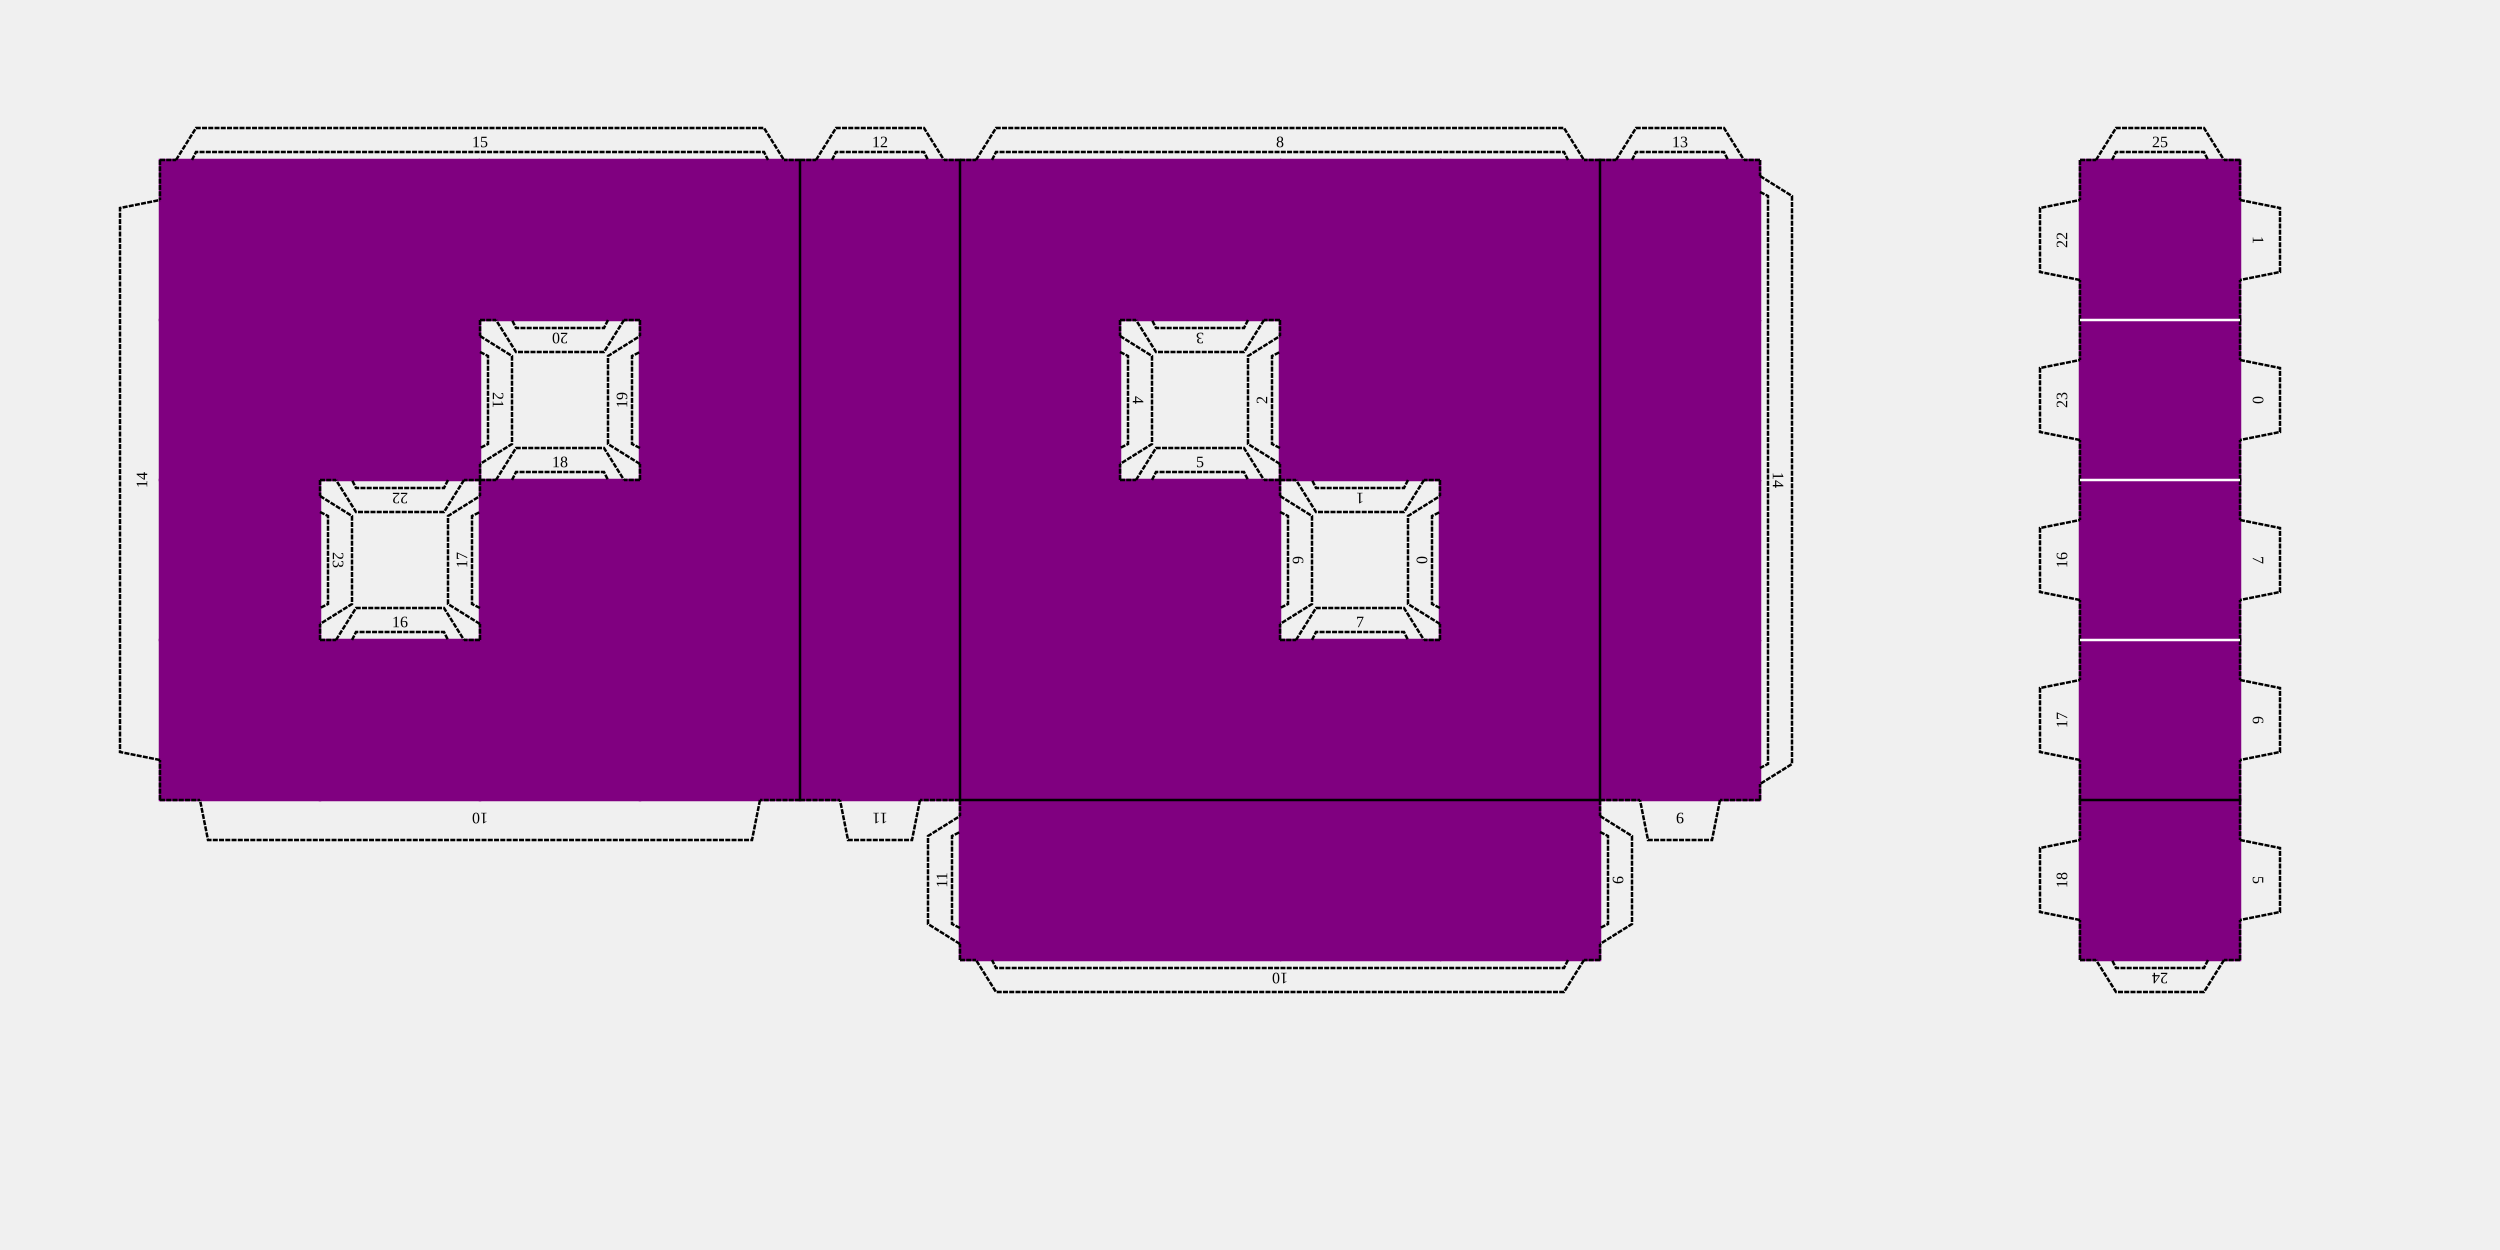
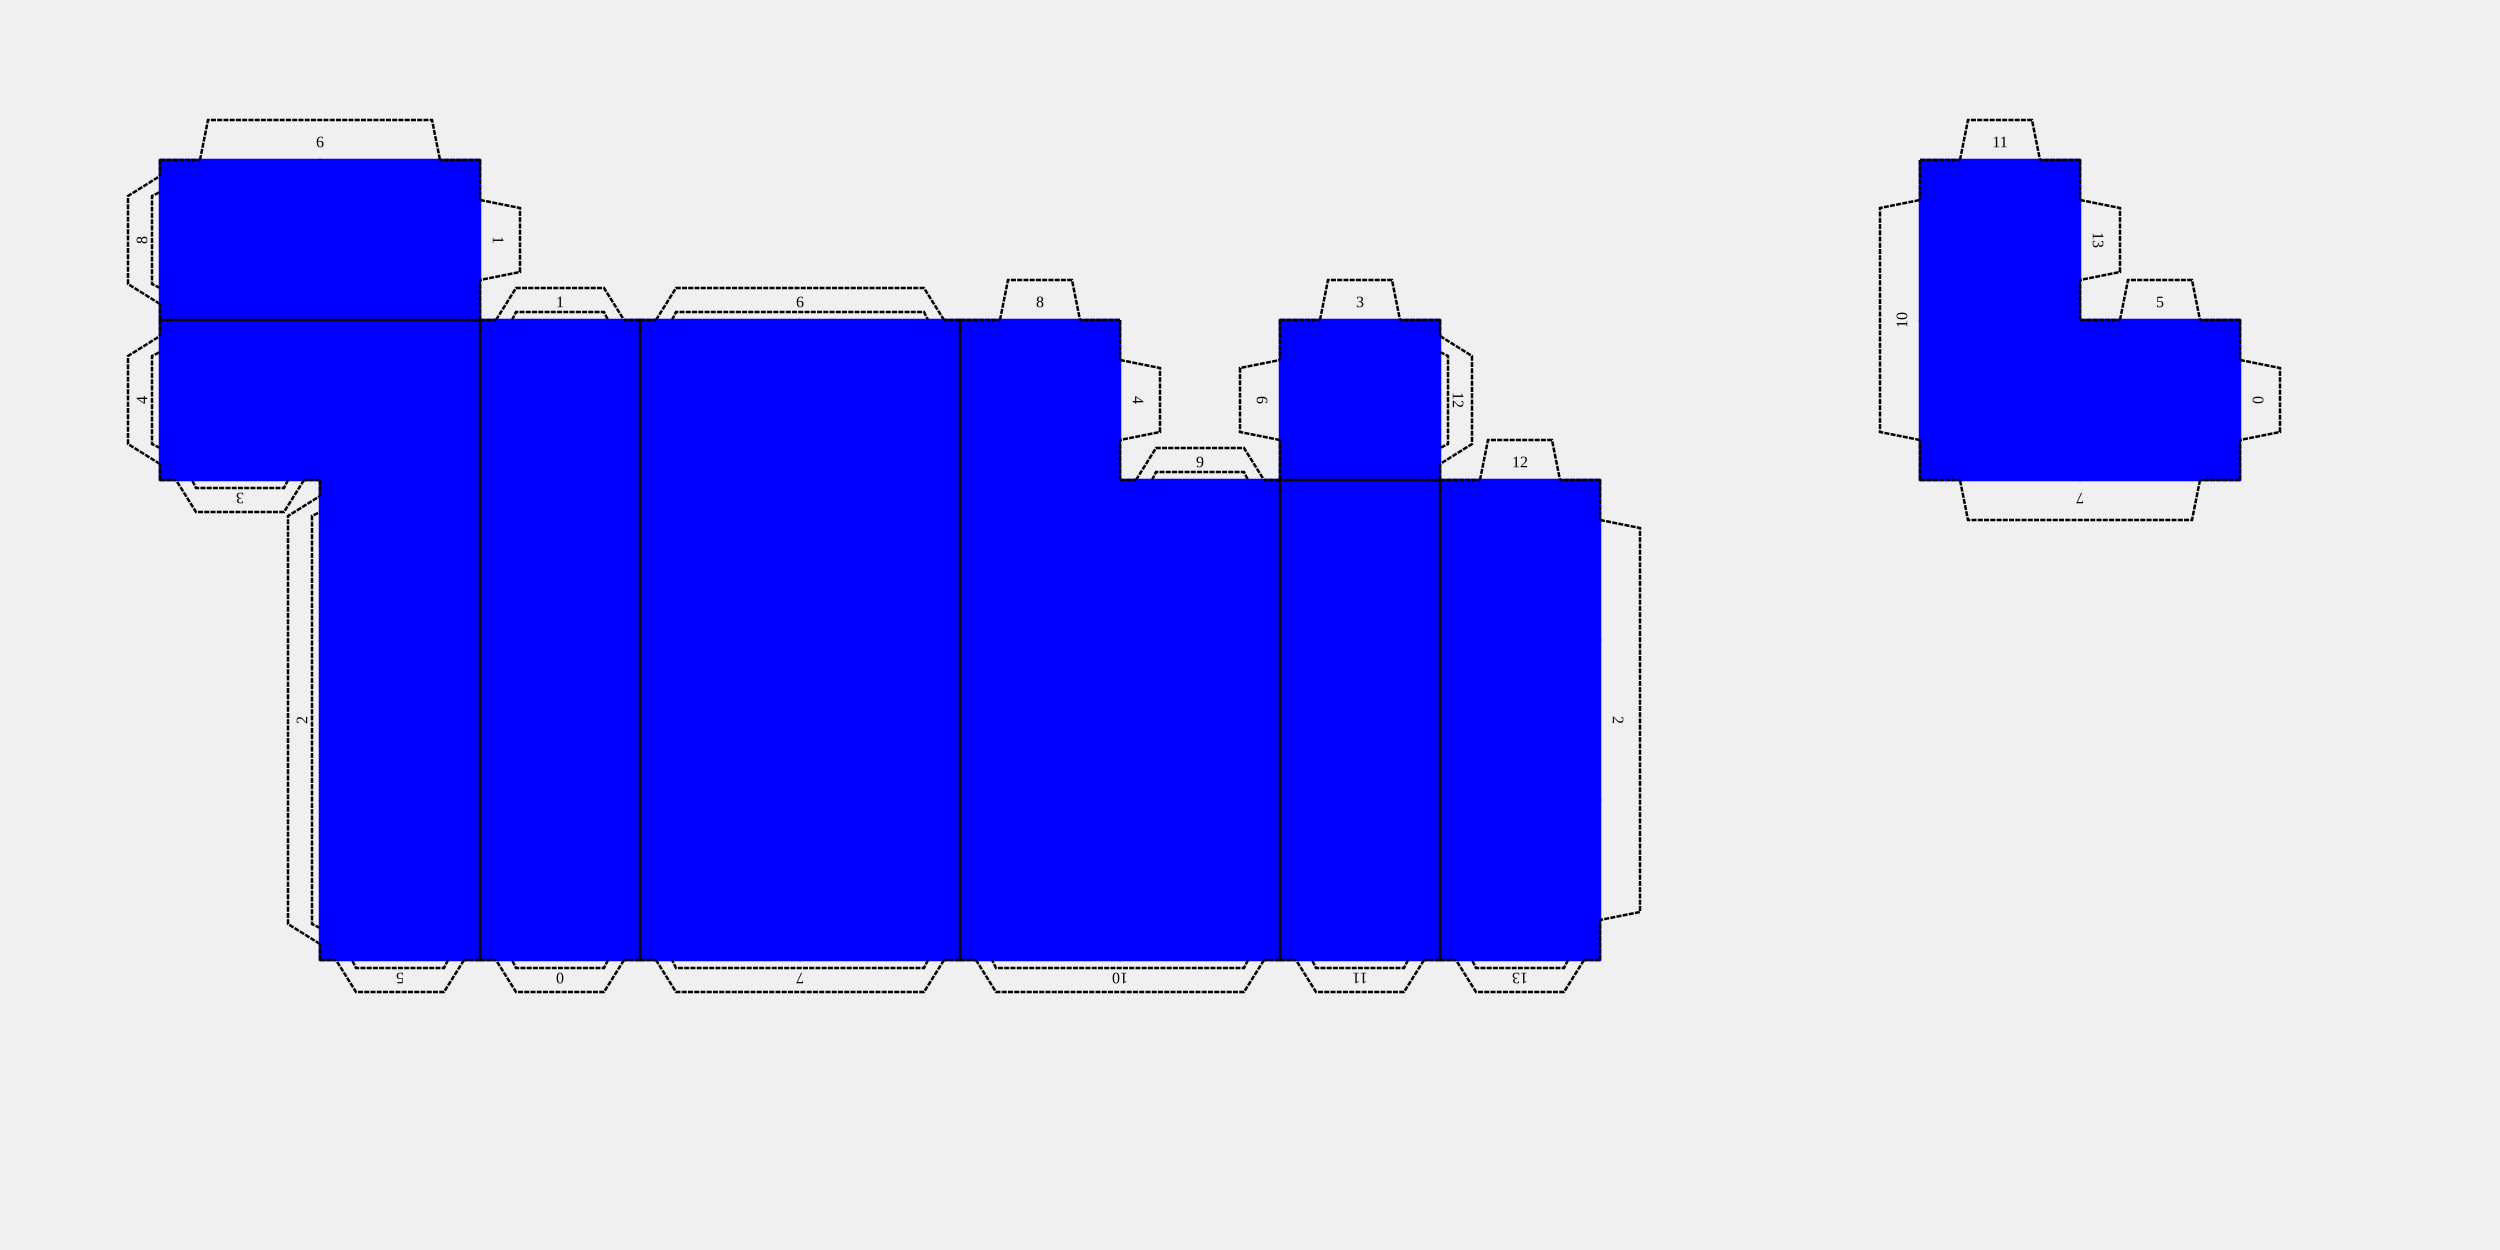
<svg xmlns="http://www.w3.org/2000/svg" width="1000" height="500">
-   <g transform="translate(704,384)">
-     <path stroke="purple" fill="purple" d="M-128 -128 L-128 -64 L-64 -64 L-64 -128 L-128 -128" />
-     <path stroke="purple" fill="purple" d="M-192 -128 L-192 -64 L-128 -64 L-128 -128 L-192 -128" />
-     <path stroke="purple" fill="purple" d="M-256 -128 L-256 -64 L-192 -64 L-192 -128 L-256 -128" />
-     <path stroke="purple" fill="purple" d="M-320 -128 L-320 -64 L-256 -64 L-256 -128 L-320 -128" />
-     <path stroke="purple" fill="purple" d="M-128 -192 L-128 -128 L-64 -128 L-64 -192 L-128 -192" />
-     <path stroke="purple" fill="purple" d="M-256 -192 L-256 -128 L-192 -128 L-192 -192 L-256 -192" />
-     <path stroke="purple" fill="purple" d="M-320 -192 L-320 -128 L-256 -128 L-256 -192 L-320 -192" />
-     <path stroke="purple" fill="purple" d="M-128 -256 L-128 -192 L-64 -192 L-64 -256 L-128 -256" />
-     <path stroke="purple" fill="purple" d="M-192 -256 L-192 -192 L-128 -192 L-128 -256 L-192 -256" />
-     <path stroke="purple" fill="purple" d="M-320 -256 L-320 -192 L-256 -192 L-256 -256 L-320 -256" />
-     <path stroke="purple" fill="purple" d="M-128 -320 L-128 -256 L-64 -256 L-64 -320 L-128 -320" />
-     <path stroke="purple" fill="purple" d="M-192 -320 L-192 -256 L-128 -256 L-128 -320 L-192 -320" />
-     <path stroke="purple" fill="purple" d="M-256 -320 L-256 -256 L-192 -256 L-192 -320 L-256 -320" />
-     <path stroke="purple" fill="purple" d="M-320 -320 L-320 -256 L-256 -256 L-256 -320 L-320 -320" />
-     <path stroke="purple" fill="purple" d="M-128 0 L-64 0 L-64 -64 L-128 -64 L-128 0" />
-     <path stroke="purple" fill="purple" d="M-192 0 L-128 0 L-128 -64 L-192 -64 L-192 0" />
-     <path stroke="purple" fill="purple" d="M-256 0 L-192 0 L-192 -64 L-256 -64 L-256 0" />
-     <path stroke="purple" fill="purple" d="M-320 0 L-256 0 L-256 -64 L-320 -64 L-320 0" />
-     <path stroke="purple" fill="purple" d="M-384 -128 L-320 -128 L-320 -64 L-384 -64 L-384 -128" />
-     <path stroke="purple" fill="purple" d="M-384 -192 L-320 -192 L-320 -128 L-384 -128 L-384 -192" />
-     <path stroke="purple" fill="purple" d="M-384 -256 L-320 -256 L-320 -192 L-384 -192 L-384 -256" />
-     <path stroke="purple" fill="purple" d="M-384 -320 L-320 -320 L-320 -256 L-384 -256 L-384 -320" />
-     <path stroke="purple" fill="purple" d="M0 -128 L-64 -128 L-64 -64 L0 -64 L0 -128" />
-     <path stroke="purple" fill="purple" d="M0 -192 L-64 -192 L-64 -128 L0 -128 L0 -192" />
-     <path stroke="purple" fill="purple" d="M0 -256 L-64 -256 L-64 -192 L0 -192 L0 -256" />
-     <path stroke="purple" fill="purple" d="M0 -320 L-64 -320 L-64 -256 L0 -256 L0 -320" />
-     <path stroke="purple" fill="purple" d="M-576 -128 L-576 -64 L-640 -64 L-640 -128 L-576 -128" />
-     <path stroke="purple" fill="purple" d="M-512 -128 L-512 -64 L-576 -64 L-576 -128 L-512 -128" />
-     <path stroke="purple" fill="purple" d="M-448 -128 L-448 -64 L-512 -64 L-512 -128 L-448 -128" />
-     <path stroke="purple" fill="purple" d="M-384 -128 L-384 -64 L-448 -64 L-448 -128 L-384 -128" />
-     <path stroke="purple" fill="purple" d="M-576 -192 L-576 -128 L-640 -128 L-640 -192 L-576 -192" />
-     <path stroke="purple" fill="purple" d="M-448 -192 L-448 -128 L-512 -128 L-512 -192 L-448 -192" />
-     <path stroke="purple" fill="purple" d="M-384 -192 L-384 -128 L-448 -128 L-448 -192 L-384 -192" />
-     <path stroke="purple" fill="purple" d="M-576 -256 L-576 -192 L-640 -192 L-640 -256 L-576 -256" />
-     <path stroke="purple" fill="purple" d="M-512 -256 L-512 -192 L-576 -192 L-576 -256 L-512 -256" />
-     <path stroke="purple" fill="purple" d="M-384 -256 L-384 -192 L-448 -192 L-448 -256 L-384 -256" />
-     <path stroke="purple" fill="purple" d="M-576 -320 L-576 -256 L-640 -256 L-640 -320 L-576 -320" />
-     <path stroke="purple" fill="purple" d="M-512 -320 L-512 -256 L-576 -256 L-576 -320 L-512 -320" />
-     <path stroke="purple" fill="purple" d="M-448 -320 L-448 -256 L-512 -256 L-512 -320 L-448 -320" />
-     <path stroke="purple" fill="purple" d="M-384 -320 L-384 -256 L-448 -256 L-448 -320 L-384 -320" />
-     <path stroke-width="1" stroke-dasharray="2,0.5" stroke="black" fill="none" d="M-128 -134.4 L-140.8 -142.4 L-140.8 -177.6 L-128 -185.6" />
-     <path stroke-width="1" stroke-dasharray="2,0.5" stroke="black" fill="none" d="M-128 -140.8 L-131.2 -142.4 L-131.2 -177.6 L-128 -179.2" />
-     <path stroke-width="1" stroke-dasharray="2,0.5" stroke="black" fill="none" d="M-128 -128 L-128 -134.4" />
-     <path stroke-width="1" stroke-dasharray="2,0.5" stroke="black" fill="none" d="M-128 -192 L-128 -185.6" />
-     <text font-size="6.4" fill="black" text-anchor="middle" transform="matrix(0,-1,1,0,-133.12,-160)">0</text>
-     <path stroke-width="1" stroke-dasharray="2,0.5" stroke="black" fill="none" d="M-134.4 -192 L-142.4 -179.2 L-177.6 -179.2 L-185.6 -192" />
-     <path stroke-width="1" stroke-dasharray="2,0.5" stroke="black" fill="none" d="M-140.8 -192 L-142.4 -188.8 L-177.6 -188.8 L-179.2 -192" />
-     <path stroke-width="1" stroke-dasharray="2,0.5" stroke="black" fill="none" d="M-128 -192 L-134.4 -192" />
-     <path stroke-width="1" stroke-dasharray="2,0.5" stroke="black" fill="none" d="M-192 -192 L-185.6 -192" />
-     <text font-size="6.4" fill="black" text-anchor="middle" transform="matrix(-1,0,0,-1,-160,-186.88)">1</text>
-     <path stroke-width="1" stroke-dasharray="2,0.5" stroke="black" fill="none" d="M-192 -198.4 L-204.8 -206.4 L-204.8 -241.6 L-192 -249.6" />
-     <path stroke-width="1" stroke-dasharray="2,0.5" stroke="black" fill="none" d="M-192 -204.8 L-195.2 -206.4 L-195.2 -241.6 L-192 -243.2" />
-     <path stroke-width="1" stroke-dasharray="2,0.5" stroke="black" fill="none" d="M-192 -192 L-192 -198.4" />
+   <g transform="translate(320,448)">
+     <path stroke="blue" fill="blue" d="M-128 -128 L-128 -64 L-64 -64 L-64 -128 L-128 -128" />
+     <path stroke="blue" fill="blue" d="M-128 -192 L-128 -128 L-64 -128 L-64 -192 L-128 -192" />
+     <path stroke="blue" fill="blue" d="M-128 -256 L-128 -192 L-64 -192 L-64 -256 L-128 -256" />
+     <path stroke="blue" fill="blue" d="M-128 -320 L-128 -256 L-64 -256 L-64 -320 L-128 -320" />
+     <path stroke="blue" fill="blue" d="M-192 -128 L-128 -128 L-128 -64 L-192 -64 L-192 -128" />
+     <path stroke="blue" fill="blue" d="M-192 -192 L-128 -192 L-128 -128 L-192 -128 L-192 -192" />
+     <path stroke="blue" fill="blue" d="M-192 -256 L-128 -256 L-128 -192 L-192 -192 L-192 -256" />
+     <path stroke="blue" fill="blue" d="M-192 -320 L-128 -320 L-128 -256 L-192 -256 L-192 -320" />
+     <path stroke="blue" fill="blue" d="M-256 -320 L-192 -320 L-192 -256 L-256 -256 L-256 -320" />
+     <path stroke="blue" fill="blue" d="M0 -128 L-64 -128 L-64 -64 L0 -64 L0 -128" />
+     <path stroke="blue" fill="blue" d="M0 -192 L-64 -192 L-64 -128 L0 -128 L0 -192" />
+     <path stroke="blue" fill="blue" d="M0 -256 L-64 -256 L-64 -192 L0 -192 L0 -256" />
+     <path stroke="blue" fill="blue" d="M0 -320 L-64 -320 L-64 -256 L0 -256 L0 -320" />
+     <path stroke="blue" fill="blue" d="M64 -128 L0 -128 L0 -64 L64 -64 L64 -128" />
+     <path stroke="blue" fill="blue" d="M64 -192 L0 -192 L0 -128 L64 -128 L64 -192" />
+     <path stroke="blue" fill="blue" d="M64 -256 L0 -256 L0 -192 L64 -192 L64 -256" />
+     <path stroke="blue" fill="blue" d="M64 -320 L0 -320 L0 -256 L64 -256 L64 -320" />
+     <path stroke="blue" fill="blue" d="M-192 -320 L-192 -384 L-128 -384 L-128 -320 L-192 -320" />
+     <path stroke="blue" fill="blue" d="M-256 -320 L-256 -384 L-192 -384 L-192 -320 L-256 -320" />
+     <path stroke="blue" fill="blue" d="M128 -128 L128 -64 L64 -64 L64 -128 L128 -128" />
+     <path stroke="blue" fill="blue" d="M192 -128 L192 -64 L128 -64 L128 -128 L192 -128" />
+     <path stroke="blue" fill="blue" d="M128 -192 L128 -128 L64 -128 L64 -192 L128 -192" />
+     <path stroke="blue" fill="blue" d="M192 -192 L192 -128 L128 -128 L128 -192 L192 -192" />
+     <path stroke="blue" fill="blue" d="M128 -256 L128 -192 L64 -192 L64 -256 L128 -256" />
+     <path stroke="blue" fill="blue" d="M192 -256 L192 -192 L128 -192 L128 -256 L192 -256" />
+     <path stroke="blue" fill="blue" d="M128 -320 L128 -256 L64 -256 L64 -320 L128 -320" />
+     <path stroke="blue" fill="blue" d="M192 -128 L256 -128 L256 -64 L192 -64 L192 -128" />
+     <path stroke="blue" fill="blue" d="M192 -192 L256 -192 L256 -128 L192 -128 L192 -192" />
+     <path stroke="blue" fill="blue" d="M192 -256 L256 -256 L256 -192 L192 -192 L192 -256" />
+     <path stroke="blue" fill="blue" d="M192 -256 L192 -320 L256 -320 L256 -256 L192 -256" />
+     <path stroke="blue" fill="blue" d="M256 -128 L256 -64 L320 -64 L320 -128 L256 -128" />
+     <path stroke="blue" fill="blue" d="M256 -192 L256 -128 L320 -128 L320 -192 L256 -192" />
+     <path stroke="blue" fill="blue" d="M256 -256 L256 -192 L320 -192 L320 -256 L256 -256" />
+     <path stroke-width="1" stroke-dasharray="2,0.5" stroke="black" fill="none" d="M-70.4 -64 L-78.4 -51.2 L-113.6 -51.2 L-121.6 -64" />
+     <path stroke-width="1" stroke-dasharray="2,0.5" stroke="black" fill="none" d="M-76.8 -64 L-78.4 -60.8 L-113.6 -60.8 L-115.2 -64" />
+     <path stroke-width="1" stroke-dasharray="2,0.5" stroke="black" fill="none" d="M-64 -64 L-70.4 -64" />
+     <path stroke-width="1" stroke-dasharray="2,0.5" stroke="black" fill="none" d="M-128 -64 L-121.6 -64" />
+     <text font-size="6.4" fill="black" text-anchor="middle" transform="matrix(-1,0,0,-1,-96,-58.88)">0</text>
+     <path stroke-width="1" stroke-dasharray="2,0.5" stroke="black" fill="none" d="M-121.6 -320 L-113.6 -332.8 L-78.4 -332.8 L-70.4 -320" />
+     <path stroke-width="1" stroke-dasharray="2,0.5" stroke="black" fill="none" d="M-115.2 -320 L-113.6 -323.2 L-78.4 -323.2 L-76.8 -320" />
+     <path stroke-width="1" stroke-dasharray="2,0.5" stroke="black" fill="none" d="M-128 -320 L-121.6 -320" />
+     <path stroke-width="1" stroke-dasharray="2,0.5" stroke="black" fill="none" d="M-64 -320 L-70.4 -320" />
+     <text font-size="6.4" fill="black" text-anchor="middle" transform="matrix(1,0,0,1,-96,-325.12)">1</text>
+     <path stroke-width="1" stroke-dasharray="2,0.5" stroke="black" fill="none" d="M-192 -70.4 L-204.8 -78.4 L-204.8 -241.6 L-192 -249.6" />
+     <path stroke-width="1" stroke-dasharray="2,0.5" stroke="black" fill="none" d="M-192 -76.8 L-195.2 -78.4 L-195.2 -241.6 L-192 -243.2" />
+     <path stroke-width="1" stroke-dasharray="2,0.5" stroke="black" fill="none" d="M-192 -64 L-192 -70.4" />
    <path stroke-width="1" stroke-dasharray="2,0.5" stroke="black" fill="none" d="M-192 -256 L-192 -249.6" />
-     <text font-size="6.4" fill="black" text-anchor="middle" transform="matrix(0,-1,1,0,-197.12,-224)">2</text>
+     <text font-size="6.4" fill="black" text-anchor="middle" transform="matrix(0,-1,1,0,-197.12,-160)">2</text>
    <path stroke-width="1" stroke-dasharray="2,0.5" stroke="black" fill="none" d="M-198.4 -256 L-206.4 -243.2 L-241.6 -243.2 L-249.6 -256" />
    <path stroke-width="1" stroke-dasharray="2,0.5" stroke="black" fill="none" d="M-204.8 -256 L-206.4 -252.8 L-241.6 -252.8 L-243.2 -256" />
    <path stroke-width="1" stroke-dasharray="2,0.5" stroke="black" fill="none" d="M-192 -256 L-198.4 -256" />
    <path stroke-width="1" stroke-dasharray="2,0.5" stroke="black" fill="none" d="M-256 -256 L-249.6 -256" />
    <text font-size="6.4" fill="black" text-anchor="middle" transform="matrix(-1,0,0,-1,-224,-250.88)">3</text>
-     <path stroke-width="1" stroke-dasharray="2,0.5" stroke="black" fill="none" d="M-256 -249.6 L-243.2 -241.6 L-243.2 -206.4 L-256 -198.4" />
-     <path stroke-width="1" stroke-dasharray="2,0.5" stroke="black" fill="none" d="M-256 -243.2 L-252.8 -241.6 L-252.8 -206.4 L-256 -204.8" />
-     <path stroke-width="1" stroke-dasharray="2,0.5" stroke="black" fill="none" d="M-256 -256 L-256 -249.6" />
-     <path stroke-width="1" stroke-dasharray="2,0.5" stroke="black" fill="none" d="M-256 -192 L-256 -198.4" />
-     <text font-size="6.4" fill="black" text-anchor="middle" transform="matrix(0,1,-1,0,-250.88,-224)">4</text>
-     <path stroke-width="1" stroke-dasharray="2,0.5" stroke="black" fill="none" d="M-249.6 -192 L-241.6 -204.8 L-206.4 -204.8 L-198.4 -192" />
-     <path stroke-width="1" stroke-dasharray="2,0.5" stroke="black" fill="none" d="M-243.2 -192 L-241.6 -195.2 L-206.4 -195.2 L-204.8 -192" />
-     <path stroke-width="1" stroke-dasharray="2,0.5" stroke="black" fill="none" d="M-256 -192 L-249.6 -192" />
-     <path stroke-width="1" stroke-dasharray="2,0.5" stroke="black" fill="none" d="M-192 -192 L-198.4 -192" />
-     <text font-size="6.4" fill="black" text-anchor="middle" transform="matrix(1,0,0,1,-224,-197.12)">5</text>
-     <path stroke-width="1" stroke-dasharray="2,0.5" stroke="black" fill="none" d="M-192 -185.6 L-179.2 -177.6 L-179.2 -142.4 L-192 -134.4" />
-     <path stroke-width="1" stroke-dasharray="2,0.5" stroke="black" fill="none" d="M-192 -179.2 L-188.8 -177.6 L-188.8 -142.4 L-192 -140.8" />
-     <path stroke-width="1" stroke-dasharray="2,0.5" stroke="black" fill="none" d="M-192 -192 L-192 -185.6" />
-     <path stroke-width="1" stroke-dasharray="2,0.5" stroke="black" fill="none" d="M-192 -128 L-192 -134.4" />
-     <text font-size="6.4" fill="black" text-anchor="middle" transform="matrix(0,1,-1,0,-186.88,-160)">6</text>
-     <path stroke-width="1" stroke-dasharray="2,0.5" stroke="black" fill="none" d="M-185.6 -128 L-177.6 -140.8 L-142.4 -140.8 L-134.4 -128" />
-     <path stroke-width="1" stroke-dasharray="2,0.5" stroke="black" fill="none" d="M-179.2 -128 L-177.6 -131.2 L-142.4 -131.2 L-140.8 -128" />
-     <path stroke-width="1" stroke-dasharray="2,0.5" stroke="black" fill="none" d="M-192 -128 L-185.6 -128" />
-     <path stroke-width="1" stroke-dasharray="2,0.5" stroke="black" fill="none" d="M-128 -128 L-134.4 -128" />
-     <text font-size="6.4" fill="black" text-anchor="middle" transform="matrix(1,0,0,1,-160,-133.12)">7</text>
-     <path stroke-width="1" stroke-dasharray="2,0.5" stroke="black" fill="none" d="M-313.6 -320 L-305.6 -332.8 L-78.4 -332.8 L-70.4 -320" />
-     <path stroke-width="1" stroke-dasharray="2,0.5" stroke="black" fill="none" d="M-307.2 -320 L-305.6 -323.2 L-78.4 -323.2 L-76.8 -320" />
-     <path stroke-width="1" stroke-dasharray="2,0.5" stroke="black" fill="none" d="M-320 -320 L-313.6 -320" />
-     <path stroke-width="1" stroke-dasharray="2,0.5" stroke="black" fill="none" d="M-64 -320 L-70.4 -320" />
-     <text font-size="6.4" fill="black" text-anchor="middle" transform="matrix(1,0,0,1,-192,-325.12)">8</text>
-     <path stroke-width="1" stroke-dasharray="2,0.5" stroke="black" fill="none" d="M-64 -57.6 L-51.2 -49.6 L-51.2 -14.4 L-64 -6.4" />
-     <path stroke-width="1" stroke-dasharray="2,0.5" stroke="black" fill="none" d="M-64 -51.2 L-60.8 -49.6 L-60.8 -14.4 L-64 -12.8" />
-     <path stroke-width="1" stroke-dasharray="2,0.5" stroke="black" fill="none" d="M-64 -64 L-64 -57.6" />
-     <path stroke-width="1" stroke-dasharray="2,0.5" stroke="black" fill="none" d="M-64 0 L-64 -6.4" />
-     <text font-size="6.4" fill="black" text-anchor="middle" transform="matrix(0,1,-1,0,-58.88,-32)">9</text>
-     <path stroke-width="1" stroke-dasharray="2,0.5" stroke="black" fill="none" d="M-70.4 0 L-78.4 12.8 L-305.6 12.8 L-313.6 0" />
-     <path stroke-width="1" stroke-dasharray="2,0.5" stroke="black" fill="none" d="M-76.8 0 L-78.4 3.2 L-305.6 3.2 L-307.2 0" />
-     <path stroke-width="1" stroke-dasharray="2,0.5" stroke="black" fill="none" d="M-64 0 L-70.4 0" />
-     <path stroke-width="1" stroke-dasharray="2,0.5" stroke="black" fill="none" d="M-320 0 L-313.6 0" />
-     <text font-size="6.4" fill="black" text-anchor="middle" transform="matrix(-1,0,0,-1,-192,5.12)">10</text>
-     <path stroke-width="1" stroke-dasharray="2,0.5" stroke="black" fill="none" d="M-320 -6.4 L-332.8 -14.4 L-332.8 -49.6 L-320 -57.6" />
-     <path stroke-width="1" stroke-dasharray="2,0.5" stroke="black" fill="none" d="M-320 -12.8 L-323.2 -14.4 L-323.2 -49.6 L-320 -51.2" />
-     <path stroke-width="1" stroke-dasharray="2,0.5" stroke="black" fill="none" d="M-320 0 L-320 -6.4" />
-     <path stroke-width="1" stroke-dasharray="2,0.5" stroke="black" fill="none" d="M-320 -64 L-320 -57.6" />
-     <text font-size="6.4" fill="black" text-anchor="middle" transform="matrix(0,-1,1,0,-325.12,-32)">11</text>
-     <path stroke-width="1" stroke-dasharray="2,0.5" stroke="black" fill="none" d="M-377.6 -320 L-369.6 -332.8 L-334.4 -332.8 L-326.4 -320" />
-     <path stroke-width="1" stroke-dasharray="2,0.5" stroke="black" fill="none" d="M-371.2 -320 L-369.6 -323.2 L-334.4 -323.2 L-332.8 -320" />
-     <path stroke-width="1" stroke-dasharray="2,0.5" stroke="black" fill="none" d="M-384 -320 L-377.6 -320" />
-     <path stroke-width="1" stroke-dasharray="2,0.5" stroke="black" fill="none" d="M-320 -320 L-326.4 -320" />
-     <text font-size="6.4" fill="black" text-anchor="middle" transform="matrix(1,0,0,1,-352,-325.12)">12</text>
-     <path stroke-width="1" stroke-dasharray="2,0.5" stroke="black" fill="none" d="M-336 -64 L-339.2 -48 L-364.8 -48 L-368 -64" />
-     <path stroke-width="1" stroke-dasharray="2,0.5" stroke="black" fill="none" d="M-320 -64 L-336 -64" />
-     <path stroke-width="1" stroke-dasharray="2,0.5" stroke="black" fill="none" d="M-384 -64 L-368 -64" />
-     <text font-size="6.4" fill="black" text-anchor="middle" transform="matrix(-1,0,0,-1,-352,-58.88)">11</text>
-     <path stroke-width="1" stroke-dasharray="2,0.5" stroke="black" fill="none" d="M-57.6 -320 L-49.6 -332.8 L-14.4 -332.8 L-6.4 -320" />
-     <path stroke-width="1" stroke-dasharray="2,0.5" stroke="black" fill="none" d="M-51.2 -320 L-49.6 -323.2 L-14.4 -323.2 L-12.8 -320" />
+     <path stroke-width="1" stroke-dasharray="2,0.5" stroke="black" fill="none" d="M-256 -262.4 L-268.8 -270.4 L-268.8 -305.6 L-256 -313.6" />
+     <path stroke-width="1" stroke-dasharray="2,0.5" stroke="black" fill="none" d="M-256 -268.8 L-259.2 -270.4 L-259.2 -305.6 L-256 -307.2" />
+     <path stroke-width="1" stroke-dasharray="2,0.5" stroke="black" fill="none" d="M-256 -256 L-256 -262.4" />
+     <path stroke-width="1" stroke-dasharray="2,0.5" stroke="black" fill="none" d="M-256 -320 L-256 -313.6" />
+     <text font-size="6.4" fill="black" text-anchor="middle" transform="matrix(0,-1,1,0,-261.12,-288)">4</text>
+     <path stroke-width="1" stroke-dasharray="2,0.5" stroke="black" fill="none" d="M-134.4 -64 L-142.4 -51.2 L-177.6 -51.2 L-185.6 -64" />
+     <path stroke-width="1" stroke-dasharray="2,0.5" stroke="black" fill="none" d="M-140.8 -64 L-142.4 -60.8 L-177.6 -60.8 L-179.2 -64" />
+     <path stroke-width="1" stroke-dasharray="2,0.5" stroke="black" fill="none" d="M-128 -64 L-134.4 -64" />
+     <path stroke-width="1" stroke-dasharray="2,0.5" stroke="black" fill="none" d="M-192 -64 L-185.6 -64" />
+     <text font-size="6.4" fill="black" text-anchor="middle" transform="matrix(-1,0,0,-1,-160,-58.88)">5</text>
+     <path stroke-width="1" stroke-dasharray="2,0.5" stroke="black" fill="none" d="M-57.6 -320 L-49.6 -332.8 L49.6 -332.8 L57.6 -320" />
+     <path stroke-width="1" stroke-dasharray="2,0.5" stroke="black" fill="none" d="M-51.2 -320 L-49.6 -323.2 L49.6 -323.2 L51.2 -320" />
    <path stroke-width="1" stroke-dasharray="2,0.5" stroke="black" fill="none" d="M-64 -320 L-57.6 -320" />
-     <path stroke-width="1" stroke-dasharray="2,0.5" stroke="black" fill="none" d="M0 -320 L-6.4 -320" />
-     <text font-size="6.4" fill="black" text-anchor="middle" transform="matrix(1,0,0,1,-32,-325.12)">13</text>
-     <path stroke-width="1" stroke-dasharray="2,0.5" stroke="black" fill="none" d="M0 -313.6 L12.8 -305.6 L12.8 -78.4 L0 -70.4" />
-     <path stroke-width="1" stroke-dasharray="2,0.5" stroke="black" fill="none" d="M0 -307.2 L3.2 -305.6 L3.2 -78.4 L0 -76.8" />
-     <path stroke-width="1" stroke-dasharray="2,0.5" stroke="black" fill="none" d="M0 -320 L0 -313.6" />
-     <path stroke-width="1" stroke-dasharray="2,0.5" stroke="black" fill="none" d="M0 -64 L0 -70.4" />
-     <text font-size="6.4" fill="black" text-anchor="middle" transform="matrix(0,1,-1,0,5.12,-192)">14</text>
-     <path stroke-width="1" stroke-dasharray="2,0.5" stroke="black" fill="none" d="M-16 -64 L-19.2 -48 L-44.8 -48 L-48 -64" />
-     <path stroke-width="1" stroke-dasharray="2,0.5" stroke="black" fill="none" d="M0 -64 L-16 -64" />
-     <path stroke-width="1" stroke-dasharray="2,0.5" stroke="black" fill="none" d="M-64 -64 L-48 -64" />
-     <text font-size="6.4" fill="black" text-anchor="middle" transform="matrix(-1,0,0,-1,-32,-58.88)">9</text>
-     <path stroke-width="1" stroke-dasharray="2,0.5" stroke="black" fill="none" d="M-633.6 -320 L-625.6 -332.8 L-398.4 -332.8 L-390.4 -320" />
-     <path stroke-width="1" stroke-dasharray="2,0.5" stroke="black" fill="none" d="M-627.2 -320 L-625.6 -323.2 L-398.4 -323.2 L-396.8 -320" />
-     <path stroke-width="1" stroke-dasharray="2,0.5" stroke="black" fill="none" d="M-640 -320 L-633.6 -320" />
-     <path stroke-width="1" stroke-dasharray="2,0.5" stroke="black" fill="none" d="M-384 -320 L-390.4 -320" />
-     <text font-size="6.4" fill="black" text-anchor="middle" transform="matrix(1,0,0,1,-512,-325.12)">15</text>
-     <path stroke-width="1" stroke-dasharray="2,0.5" stroke="black" fill="none" d="M-400 -64 L-403.2 -48 L-620.8 -48 L-624 -64" />
-     <path stroke-width="1" stroke-dasharray="2,0.5" stroke="black" fill="none" d="M-384 -64 L-400 -64" />
-     <path stroke-width="1" stroke-dasharray="2,0.5" stroke="black" fill="none" d="M-640 -64 L-624 -64" />
-     <text font-size="6.4" fill="black" text-anchor="middle" transform="matrix(-1,0,0,-1,-512,-58.88)">10</text>
-     <path stroke-width="1" stroke-dasharray="2,0.5" stroke="black" fill="none" d="M-569.6 -128 L-561.6 -140.8 L-526.4 -140.8 L-518.4 -128" />
-     <path stroke-width="1" stroke-dasharray="2,0.5" stroke="black" fill="none" d="M-563.2 -128 L-561.6 -131.2 L-526.4 -131.2 L-524.8 -128" />
-     <path stroke-width="1" stroke-dasharray="2,0.5" stroke="black" fill="none" d="M-576 -128 L-569.6 -128" />
-     <path stroke-width="1" stroke-dasharray="2,0.5" stroke="black" fill="none" d="M-512 -128 L-518.4 -128" />
-     <text font-size="6.4" fill="black" text-anchor="middle" transform="matrix(1,0,0,1,-544,-133.12)">16</text>
-     <path stroke-width="1" stroke-dasharray="2,0.5" stroke="black" fill="none" d="M-512 -134.4 L-524.8 -142.4 L-524.8 -177.6 L-512 -185.6" />
-     <path stroke-width="1" stroke-dasharray="2,0.5" stroke="black" fill="none" d="M-512 -140.8 L-515.2 -142.4 L-515.2 -177.6 L-512 -179.2" />
-     <path stroke-width="1" stroke-dasharray="2,0.5" stroke="black" fill="none" d="M-512 -128 L-512 -134.4" />
-     <path stroke-width="1" stroke-dasharray="2,0.5" stroke="black" fill="none" d="M-512 -192 L-512 -185.6" />
-     <text font-size="6.4" fill="black" text-anchor="middle" transform="matrix(0,-1,1,0,-517.12,-160)">17</text>
-     <path stroke-width="1" stroke-dasharray="2,0.5" stroke="black" fill="none" d="M-505.6 -192 L-497.6 -204.8 L-462.4 -204.8 L-454.4 -192" />
-     <path stroke-width="1" stroke-dasharray="2,0.5" stroke="black" fill="none" d="M-499.2 -192 L-497.6 -195.2 L-462.4 -195.2 L-460.8 -192" />
-     <path stroke-width="1" stroke-dasharray="2,0.5" stroke="black" fill="none" d="M-512 -192 L-505.6 -192" />
-     <path stroke-width="1" stroke-dasharray="2,0.5" stroke="black" fill="none" d="M-448 -192 L-454.4 -192" />
-     <text font-size="6.4" fill="black" text-anchor="middle" transform="matrix(1,0,0,1,-480,-197.12)">18</text>
-     <path stroke-width="1" stroke-dasharray="2,0.5" stroke="black" fill="none" d="M-448 -198.4 L-460.8 -206.4 L-460.8 -241.6 L-448 -249.6" />
-     <path stroke-width="1" stroke-dasharray="2,0.5" stroke="black" fill="none" d="M-448 -204.8 L-451.2 -206.4 L-451.2 -241.6 L-448 -243.2" />
-     <path stroke-width="1" stroke-dasharray="2,0.5" stroke="black" fill="none" d="M-448 -192 L-448 -198.4" />
-     <path stroke-width="1" stroke-dasharray="2,0.5" stroke="black" fill="none" d="M-448 -256 L-448 -249.6" />
-     <text font-size="6.4" fill="black" text-anchor="middle" transform="matrix(0,-1,1,0,-453.12,-224)">19</text>
-     <path stroke-width="1" stroke-dasharray="2,0.5" stroke="black" fill="none" d="M-454.4 -256 L-462.4 -243.2 L-497.6 -243.2 L-505.6 -256" />
-     <path stroke-width="1" stroke-dasharray="2,0.5" stroke="black" fill="none" d="M-460.8 -256 L-462.4 -252.8 L-497.6 -252.8 L-499.2 -256" />
-     <path stroke-width="1" stroke-dasharray="2,0.5" stroke="black" fill="none" d="M-448 -256 L-454.4 -256" />
-     <path stroke-width="1" stroke-dasharray="2,0.5" stroke="black" fill="none" d="M-512 -256 L-505.6 -256" />
-     <text font-size="6.4" fill="black" text-anchor="middle" transform="matrix(-1,0,0,-1,-480,-250.88)">20</text>
-     <path stroke-width="1" stroke-dasharray="2,0.5" stroke="black" fill="none" d="M-512 -249.6 L-499.2 -241.6 L-499.2 -206.4 L-512 -198.4" />
-     <path stroke-width="1" stroke-dasharray="2,0.5" stroke="black" fill="none" d="M-512 -243.2 L-508.8 -241.6 L-508.8 -206.4 L-512 -204.8" />
-     <path stroke-width="1" stroke-dasharray="2,0.5" stroke="black" fill="none" d="M-512 -256 L-512 -249.6" />
-     <path stroke-width="1" stroke-dasharray="2,0.5" stroke="black" fill="none" d="M-512 -192 L-512 -198.4" />
-     <text font-size="6.4" fill="black" text-anchor="middle" transform="matrix(0,1,-1,0,-506.88,-224)">21</text>
-     <path stroke-width="1" stroke-dasharray="2,0.5" stroke="black" fill="none" d="M-518.4 -192 L-526.4 -179.2 L-561.6 -179.2 L-569.6 -192" />
-     <path stroke-width="1" stroke-dasharray="2,0.5" stroke="black" fill="none" d="M-524.8 -192 L-526.4 -188.8 L-561.6 -188.8 L-563.2 -192" />
-     <path stroke-width="1" stroke-dasharray="2,0.5" stroke="black" fill="none" d="M-512 -192 L-518.4 -192" />
-     <path stroke-width="1" stroke-dasharray="2,0.5" stroke="black" fill="none" d="M-576 -192 L-569.6 -192" />
-     <text font-size="6.4" fill="black" text-anchor="middle" transform="matrix(-1,0,0,-1,-544,-186.88)">22</text>
-     <path stroke-width="1" stroke-dasharray="2,0.5" stroke="black" fill="none" d="M-576 -185.6 L-563.2 -177.6 L-563.2 -142.4 L-576 -134.4" />
-     <path stroke-width="1" stroke-dasharray="2,0.5" stroke="black" fill="none" d="M-576 -179.2 L-572.8 -177.6 L-572.8 -142.4 L-576 -140.8" />
-     <path stroke-width="1" stroke-dasharray="2,0.5" stroke="black" fill="none" d="M-576 -192 L-576 -185.6" />
-     <path stroke-width="1" stroke-dasharray="2,0.5" stroke="black" fill="none" d="M-576 -128 L-576 -134.4" />
-     <text font-size="6.4" fill="black" text-anchor="middle" transform="matrix(0,1,-1,0,-570.88,-160)">23</text>
-     <path stroke-width="1" stroke-dasharray="2,0.5" stroke="black" fill="none" d="M-640 -80 L-656 -83.2 L-656 -300.8 L-640 -304" />
-     <path stroke-width="1" stroke-dasharray="2,0.5" stroke="black" fill="none" d="M-640 -64 L-640 -80" />
-     <path stroke-width="1" stroke-dasharray="2,0.5" stroke="black" fill="none" d="M-640 -320 L-640 -304" />
-     <text font-size="6.4" fill="black" text-anchor="middle" transform="matrix(0,-1,1,0,-645.12,-192)">14</text>
-     <line x1="-64" y1="-64" x2="-320" y2="-64" stroke="black" stroke-width="1" />
-     <line x1="-320" y1="-64" x2="-320" y2="-320" stroke="black" stroke-width="1" />
+     <path stroke-width="1" stroke-dasharray="2,0.5" stroke="black" fill="none" d="M64 -320 L57.6 -320" />
+     <text font-size="6.4" fill="black" text-anchor="middle" transform="matrix(1,0,0,1,0,-325.12)">6</text>
+     <path stroke-width="1" stroke-dasharray="2,0.5" stroke="black" fill="none" d="M57.6 -64 L49.6 -51.2 L-49.6 -51.2 L-57.6 -64" />
+     <path stroke-width="1" stroke-dasharray="2,0.5" stroke="black" fill="none" d="M51.2 -64 L49.6 -60.8 L-49.6 -60.8 L-51.2 -64" />
+     <path stroke-width="1" stroke-dasharray="2,0.5" stroke="black" fill="none" d="M64 -64 L57.6 -64" />
+     <path stroke-width="1" stroke-dasharray="2,0.5" stroke="black" fill="none" d="M-64 -64 L-57.6 -64" />
+     <text font-size="6.4" fill="black" text-anchor="middle" transform="matrix(-1,0,0,-1,0,-58.88)">7</text>
+     <path stroke-width="1" stroke-dasharray="2,0.5" stroke="black" fill="none" d="M-256 -326.4 L-268.8 -334.4 L-268.8 -369.6 L-256 -377.6" />
+     <path stroke-width="1" stroke-dasharray="2,0.5" stroke="black" fill="none" d="M-256 -332.8 L-259.2 -334.4 L-259.2 -369.6 L-256 -371.2" />
+     <path stroke-width="1" stroke-dasharray="2,0.5" stroke="black" fill="none" d="M-256 -320 L-256 -326.4" />
+     <path stroke-width="1" stroke-dasharray="2,0.5" stroke="black" fill="none" d="M-256 -384 L-256 -377.6" />
+     <text font-size="6.4" fill="black" text-anchor="middle" transform="matrix(0,-1,1,0,-261.12,-352)">8</text>
+     <path stroke-width="1" stroke-dasharray="2,0.5" stroke="black" fill="none" d="M-240 -384 L-236.8 -400 L-147.2 -400 L-144 -384" />
+     <path stroke-width="1" stroke-dasharray="2,0.5" stroke="black" fill="none" d="M-256 -384 L-240 -384" />
+     <path stroke-width="1" stroke-dasharray="2,0.5" stroke="black" fill="none" d="M-128 -384 L-144 -384" />
+     <text font-size="6.4" fill="black" text-anchor="middle" transform="matrix(1,0,0,1,-192,-389.12)">6</text>
+     <path stroke-width="1" stroke-dasharray="2,0.5" stroke="black" fill="none" d="M-128 -368 L-112 -364.8 L-112 -339.2 L-128 -336" />
+     <path stroke-width="1" stroke-dasharray="2,0.5" stroke="black" fill="none" d="M-128 -384 L-128 -368" />
+     <path stroke-width="1" stroke-dasharray="2,0.5" stroke="black" fill="none" d="M-128 -320 L-128 -336" />
+     <text font-size="6.4" fill="black" text-anchor="middle" transform="matrix(0,1,-1,0,-122.88,-352)">1</text>
+     <path stroke-width="1" stroke-dasharray="2,0.5" stroke="black" fill="none" d="M80 -320 L83.2 -336 L108.8 -336 L112 -320" />
+     <path stroke-width="1" stroke-dasharray="2,0.5" stroke="black" fill="none" d="M64 -320 L80 -320" />
+     <path stroke-width="1" stroke-dasharray="2,0.5" stroke="black" fill="none" d="M128 -320 L112 -320" />
+     <text font-size="6.4" fill="black" text-anchor="middle" transform="matrix(1,0,0,1,96,-325.12)">8</text>
+     <path stroke-width="1" stroke-dasharray="2,0.5" stroke="black" fill="none" d="M128 -304 L144 -300.8 L144 -275.2 L128 -272" />
+     <path stroke-width="1" stroke-dasharray="2,0.5" stroke="black" fill="none" d="M128 -320 L128 -304" />
+     <path stroke-width="1" stroke-dasharray="2,0.5" stroke="black" fill="none" d="M128 -256 L128 -272" />
+     <text font-size="6.4" fill="black" text-anchor="middle" transform="matrix(0,1,-1,0,133.12,-288)">4</text>
+     <path stroke-width="1" stroke-dasharray="2,0.5" stroke="black" fill="none" d="M134.4 -256 L142.4 -268.8 L177.6 -268.8 L185.6 -256" />
+     <path stroke-width="1" stroke-dasharray="2,0.5" stroke="black" fill="none" d="M140.8 -256 L142.4 -259.2 L177.6 -259.2 L179.2 -256" />
+     <path stroke-width="1" stroke-dasharray="2,0.5" stroke="black" fill="none" d="M128 -256 L134.4 -256" />
+     <path stroke-width="1" stroke-dasharray="2,0.5" stroke="black" fill="none" d="M192 -256 L185.6 -256" />
+     <text font-size="6.4" fill="black" text-anchor="middle" transform="matrix(1,0,0,1,160,-261.12)">9</text>
+     <path stroke-width="1" stroke-dasharray="2,0.5" stroke="black" fill="none" d="M185.6 -64 L177.6 -51.2 L78.4 -51.2 L70.4 -64" />
+     <path stroke-width="1" stroke-dasharray="2,0.5" stroke="black" fill="none" d="M179.2 -64 L177.6 -60.8 L78.4 -60.8 L76.8 -64" />
+     <path stroke-width="1" stroke-dasharray="2,0.5" stroke="black" fill="none" d="M192 -64 L185.6 -64" />
+     <path stroke-width="1" stroke-dasharray="2,0.5" stroke="black" fill="none" d="M64 -64 L70.4 -64" />
+     <text font-size="6.4" fill="black" text-anchor="middle" transform="matrix(-1,0,0,-1,128,-58.88)">10</text>
+     <path stroke-width="1" stroke-dasharray="2,0.5" stroke="black" fill="none" d="M249.6 -64 L241.6 -51.2 L206.4 -51.2 L198.4 -64" />
+     <path stroke-width="1" stroke-dasharray="2,0.5" stroke="black" fill="none" d="M243.2 -64 L241.6 -60.8 L206.4 -60.8 L204.8 -64" />
+     <path stroke-width="1" stroke-dasharray="2,0.5" stroke="black" fill="none" d="M256 -64 L249.6 -64" />
+     <path stroke-width="1" stroke-dasharray="2,0.5" stroke="black" fill="none" d="M192 -64 L198.4 -64" />
+     <text font-size="6.4" fill="black" text-anchor="middle" transform="matrix(-1,0,0,-1,224,-58.88)">11</text>
+     <path stroke-width="1" stroke-dasharray="2,0.5" stroke="black" fill="none" d="M192 -272 L176 -275.2 L176 -300.8 L192 -304" />
+     <path stroke-width="1" stroke-dasharray="2,0.5" stroke="black" fill="none" d="M192 -256 L192 -272" />
+     <path stroke-width="1" stroke-dasharray="2,0.5" stroke="black" fill="none" d="M192 -320 L192 -304" />
+     <text font-size="6.4" fill="black" text-anchor="middle" transform="matrix(0,-1,1,0,186.88,-288)">9</text>
+     <path stroke-width="1" stroke-dasharray="2,0.5" stroke="black" fill="none" d="M208 -320 L211.2 -336 L236.8 -336 L240 -320" />
+     <path stroke-width="1" stroke-dasharray="2,0.5" stroke="black" fill="none" d="M192 -320 L208 -320" />
+     <path stroke-width="1" stroke-dasharray="2,0.5" stroke="black" fill="none" d="M256 -320 L240 -320" />
+     <text font-size="6.4" fill="black" text-anchor="middle" transform="matrix(1,0,0,1,224,-325.12)">3</text>
+     <path stroke-width="1" stroke-dasharray="2,0.5" stroke="black" fill="none" d="M256 -313.6 L268.8 -305.6 L268.8 -270.4 L256 -262.4" />
+     <path stroke-width="1" stroke-dasharray="2,0.5" stroke="black" fill="none" d="M256 -307.2 L259.2 -305.6 L259.2 -270.4 L256 -268.8" />
+     <path stroke-width="1" stroke-dasharray="2,0.5" stroke="black" fill="none" d="M256 -320 L256 -313.6" />
+     <path stroke-width="1" stroke-dasharray="2,0.5" stroke="black" fill="none" d="M256 -256 L256 -262.4" />
+     <text font-size="6.4" fill="black" text-anchor="middle" transform="matrix(0,1,-1,0,261.12,-288)">12</text>
+     <path stroke-width="1" stroke-dasharray="2,0.5" stroke="black" fill="none" d="M313.6 -64 L305.6 -51.2 L270.4 -51.2 L262.4 -64" />
+     <path stroke-width="1" stroke-dasharray="2,0.5" stroke="black" fill="none" d="M307.2 -64 L305.6 -60.8 L270.4 -60.8 L268.8 -64" />
+     <path stroke-width="1" stroke-dasharray="2,0.5" stroke="black" fill="none" d="M320 -64 L313.6 -64" />
+     <path stroke-width="1" stroke-dasharray="2,0.5" stroke="black" fill="none" d="M256 -64 L262.4 -64" />
+     <text font-size="6.4" fill="black" text-anchor="middle" transform="matrix(-1,0,0,-1,288,-58.88)">13</text>
+     <path stroke-width="1" stroke-dasharray="2,0.5" stroke="black" fill="none" d="M272 -256 L275.2 -272 L300.8 -272 L304 -256" />
+     <path stroke-width="1" stroke-dasharray="2,0.5" stroke="black" fill="none" d="M256 -256 L272 -256" />
+     <path stroke-width="1" stroke-dasharray="2,0.5" stroke="black" fill="none" d="M320 -256 L304 -256" />
+     <text font-size="6.4" fill="black" text-anchor="middle" transform="matrix(1,0,0,1,288,-261.12)">12</text>
+     <path stroke-width="1" stroke-dasharray="2,0.5" stroke="black" fill="none" d="M320 -240 L336 -236.8 L336 -83.2 L320 -80" />
+     <path stroke-width="1" stroke-dasharray="2,0.5" stroke="black" fill="none" d="M320 -256 L320 -240" />
+     <path stroke-width="1" stroke-dasharray="2,0.5" stroke="black" fill="none" d="M320 -64 L320 -80" />
+     <text font-size="6.4" fill="black" text-anchor="middle" transform="matrix(0,1,-1,0,325.12,-160)">2</text>
+     <line x1="-128" y1="-64" x2="-128" y2="-320" stroke="black" stroke-width="1" />
    <line x1="-64" y1="-320" x2="-64" y2="-64" stroke="black" stroke-width="1" />
-     <line x1="-384" y1="-64" x2="-384" y2="-320" stroke="black" stroke-width="1" />
+     <line x1="-256" y1="-320" x2="-128" y2="-320" stroke="black" stroke-width="1" />
+     <line x1="64" y1="-320" x2="64" y2="-64" stroke="black" stroke-width="1" />
+     <line x1="192" y1="-256" x2="192" y2="-64" stroke="black" stroke-width="1" />
+     <line x1="192" y1="-256" x2="256" y2="-256" stroke="black" stroke-width="1" />
+     <line x1="256" y1="-256" x2="256" y2="-64" stroke="black" stroke-width="1" />
  </g>
-   <g transform="translate(960,64)">
-     <path stroke="purple" fill="purple" d="M-128 192 L-128 128 L-64 128 L-64 192 L-128 192" />
-     <path stroke="purple" fill="purple" d="M-128 256 L-64 256 L-64 192 L-128 192 L-128 256" />
-     <path stroke="purple" fill="purple" d="M-128 64 L-64 64 L-64 128 L-128 128 L-128 64" />
-     <path stroke="purple" fill="purple" d="M-128 320 L-128 256 L-64 256 L-64 320 L-128 320" />
-     <path stroke="purple" fill="purple" d="M-128 0 L-128 64 L-64 64 L-64 0 L-128 0" />
-     <path stroke-width="1" stroke-dasharray="2,0.5" stroke="black" fill="none" d="M-128 176 L-144 172.8 L-144 147.2 L-128 144" />
-     <path stroke-width="1" stroke-dasharray="2,0.5" stroke="black" fill="none" d="M-128 192 L-128 176" />
-     <path stroke-width="1" stroke-dasharray="2,0.5" stroke="black" fill="none" d="M-128 128 L-128 144" />
-     <text font-size="6.4" fill="black" text-anchor="middle" transform="matrix(0,-1,1,0,-133.12,160)">16</text>
-     <path stroke-width="1" stroke-dasharray="2,0.5" stroke="black" fill="none" d="M-64 144 L-48 147.2 L-48 172.8 L-64 176" />
-     <path stroke-width="1" stroke-dasharray="2,0.5" stroke="black" fill="none" d="M-64 128 L-64 144" />
-     <path stroke-width="1" stroke-dasharray="2,0.5" stroke="black" fill="none" d="M-64 192 L-64 176" />
-     <text font-size="6.4" fill="black" text-anchor="middle" transform="matrix(0,1,-1,0,-58.88,160)">7</text>
-     <path stroke-width="1" stroke-dasharray="2,0.5" stroke="black" fill="none" d="M-64 208 L-48 211.2 L-48 236.8 L-64 240" />
-     <path stroke-width="1" stroke-dasharray="2,0.5" stroke="black" fill="none" d="M-64 192 L-64 208" />
-     <path stroke-width="1" stroke-dasharray="2,0.5" stroke="black" fill="none" d="M-64 256 L-64 240" />
-     <text font-size="6.4" fill="black" text-anchor="middle" transform="matrix(0,1,-1,0,-58.88,224)">6</text>
-     <path stroke-width="1" stroke-dasharray="2,0.5" stroke="black" fill="none" d="M-128 240 L-144 236.8 L-144 211.2 L-128 208" />
-     <path stroke-width="1" stroke-dasharray="2,0.5" stroke="black" fill="none" d="M-128 256 L-128 240" />
-     <path stroke-width="1" stroke-dasharray="2,0.5" stroke="black" fill="none" d="M-128 192 L-128 208" />
-     <text font-size="6.4" fill="black" text-anchor="middle" transform="matrix(0,-1,1,0,-133.12,224)">17</text>
-     <path stroke-width="1" stroke-dasharray="2,0.5" stroke="black" fill="none" d="M-128 112 L-144 108.8 L-144 83.2 L-128 80" />
-     <path stroke-width="1" stroke-dasharray="2,0.5" stroke="black" fill="none" d="M-128 128 L-128 112" />
-     <path stroke-width="1" stroke-dasharray="2,0.5" stroke="black" fill="none" d="M-128 64 L-128 80" />
-     <text font-size="6.4" fill="black" text-anchor="middle" transform="matrix(0,-1,1,0,-133.12,96)">23</text>
-     <path stroke-width="1" stroke-dasharray="2,0.5" stroke="black" fill="none" d="M-64 80 L-48 83.2 L-48 108.8 L-64 112" />
-     <path stroke-width="1" stroke-dasharray="2,0.5" stroke="black" fill="none" d="M-64 64 L-64 80" />
-     <path stroke-width="1" stroke-dasharray="2,0.5" stroke="black" fill="none" d="M-64 128 L-64 112" />
-     <text font-size="6.4" fill="black" text-anchor="middle" transform="matrix(0,1,-1,0,-58.88,96)">0</text>
-     <path stroke-width="1" stroke-dasharray="2,0.5" stroke="black" fill="none" d="M-70.4 320 L-78.4 332.8 L-113.6 332.8 L-121.6 320" />
-     <path stroke-width="1" stroke-dasharray="2,0.5" stroke="black" fill="none" d="M-76.8 320 L-78.4 323.2 L-113.6 323.2 L-115.2 320" />
-     <path stroke-width="1" stroke-dasharray="2,0.5" stroke="black" fill="none" d="M-64 320 L-70.4 320" />
-     <path stroke-width="1" stroke-dasharray="2,0.5" stroke="black" fill="none" d="M-128 320 L-121.6 320" />
-     <text font-size="6.4" fill="black" text-anchor="middle" transform="matrix(-1,0,0,-1,-96,325.12)">24</text>
-     <path stroke-width="1" stroke-dasharray="2,0.5" stroke="black" fill="none" d="M-128 304 L-144 300.8 L-144 275.2 L-128 272" />
-     <path stroke-width="1" stroke-dasharray="2,0.5" stroke="black" fill="none" d="M-128 320 L-128 304" />
-     <path stroke-width="1" stroke-dasharray="2,0.5" stroke="black" fill="none" d="M-128 256 L-128 272" />
-     <text font-size="6.4" fill="black" text-anchor="middle" transform="matrix(0,-1,1,0,-133.12,288)">18</text>
-     <path stroke-width="1" stroke-dasharray="2,0.5" stroke="black" fill="none" d="M-64 272 L-48 275.2 L-48 300.8 L-64 304" />
-     <path stroke-width="1" stroke-dasharray="2,0.5" stroke="black" fill="none" d="M-64 256 L-64 272" />
-     <path stroke-width="1" stroke-dasharray="2,0.5" stroke="black" fill="none" d="M-64 320 L-64 304" />
-     <text font-size="6.4" fill="black" text-anchor="middle" transform="matrix(0,1,-1,0,-58.88,288)">5</text>
-     <path stroke-width="1" stroke-dasharray="2,0.5" stroke="black" fill="none" d="M-128 48 L-144 44.8 L-144 19.2 L-128 16" />
-     <path stroke-width="1" stroke-dasharray="2,0.5" stroke="black" fill="none" d="M-128 64 L-128 48" />
-     <path stroke-width="1" stroke-dasharray="2,0.5" stroke="black" fill="none" d="M-128 0 L-128 16" />
-     <text font-size="6.4" fill="black" text-anchor="middle" transform="matrix(0,-1,1,0,-133.12,32)">22</text>
-     <path stroke-width="1" stroke-dasharray="2,0.5" stroke="black" fill="none" d="M-121.6 0 L-113.6 -12.8 L-78.4 -12.8 L-70.4 0" />
-     <path stroke-width="1" stroke-dasharray="2,0.5" stroke="black" fill="none" d="M-115.2 0 L-113.6 -3.2 L-78.4 -3.2 L-76.8 0" />
-     <path stroke-width="1" stroke-dasharray="2,0.5" stroke="black" fill="none" d="M-128 0 L-121.6 0" />
-     <path stroke-width="1" stroke-dasharray="2,0.5" stroke="black" fill="none" d="M-64 0 L-70.4 0" />
-     <text font-size="6.4" fill="black" text-anchor="middle" transform="matrix(1,0,0,1,-96,-5.12)">25</text>
-     <path stroke-width="1" stroke-dasharray="2,0.5" stroke="black" fill="none" d="M-64 16 L-48 19.2 L-48 44.8 L-64 48" />
-     <path stroke-width="1" stroke-dasharray="2,0.5" stroke="black" fill="none" d="M-64 0 L-64 16" />
-     <path stroke-width="1" stroke-dasharray="2,0.5" stroke="black" fill="none" d="M-64 64 L-64 48" />
-     <text font-size="6.4" fill="black" text-anchor="middle" transform="matrix(0,1,-1,0,-58.88,32)">1</text>
-     <line x1="-64" y1="192" x2="-128" y2="192" stroke="white" stroke-width="1" />
-     <line x1="-128" y1="128" x2="-64" y2="128" stroke="white" stroke-width="1" />
-     <line x1="-64" y1="256" x2="-128" y2="256" stroke="black" stroke-width="1" />
-     <line x1="-128" y1="64" x2="-64" y2="64" stroke="white" stroke-width="1" />
+   <g transform="translate(960,256)">
+     <path stroke="blue" fill="blue" d="M-128 -128 L-128 -64 L-64 -64 L-64 -128 L-128 -128" />
+     <path stroke="blue" fill="blue" d="M-192 -128 L-192 -64 L-128 -64 L-128 -128 L-192 -128" />
+     <path stroke="blue" fill="blue" d="M-192 -192 L-192 -128 L-128 -128 L-128 -192 L-192 -192" />
+     <path stroke-width="1" stroke-dasharray="2,0.5" stroke="black" fill="none" d="M-80 -64 L-83.2 -48 L-172.8 -48 L-176 -64" />
+     <path stroke-width="1" stroke-dasharray="2,0.5" stroke="black" fill="none" d="M-64 -64 L-80 -64" />
+     <path stroke-width="1" stroke-dasharray="2,0.5" stroke="black" fill="none" d="M-192 -64 L-176 -64" />
+     <text font-size="6.4" fill="black" text-anchor="middle" transform="matrix(-1,0,0,-1,-128,-58.88)">7</text>
+     <path stroke-width="1" stroke-dasharray="2,0.5" stroke="black" fill="none" d="M-192 -80 L-208 -83.2 L-208 -172.8 L-192 -176" />
+     <path stroke-width="1" stroke-dasharray="2,0.5" stroke="black" fill="none" d="M-192 -64 L-192 -80" />
+     <path stroke-width="1" stroke-dasharray="2,0.5" stroke="black" fill="none" d="M-192 -192 L-192 -176" />
+     <text font-size="6.4" fill="black" text-anchor="middle" transform="matrix(0,-1,1,0,-197.12,-128)">10</text>
+     <path stroke-width="1" stroke-dasharray="2,0.5" stroke="black" fill="none" d="M-176 -192 L-172.8 -208 L-147.2 -208 L-144 -192" />
+     <path stroke-width="1" stroke-dasharray="2,0.5" stroke="black" fill="none" d="M-192 -192 L-176 -192" />
+     <path stroke-width="1" stroke-dasharray="2,0.5" stroke="black" fill="none" d="M-128 -192 L-144 -192" />
+     <text font-size="6.4" fill="black" text-anchor="middle" transform="matrix(1,0,0,1,-160,-197.12)">11</text>
+     <path stroke-width="1" stroke-dasharray="2,0.5" stroke="black" fill="none" d="M-128 -176 L-112 -172.8 L-112 -147.2 L-128 -144" />
+     <path stroke-width="1" stroke-dasharray="2,0.5" stroke="black" fill="none" d="M-128 -192 L-128 -176" />
+     <path stroke-width="1" stroke-dasharray="2,0.5" stroke="black" fill="none" d="M-128 -128 L-128 -144" />
+     <text font-size="6.4" fill="black" text-anchor="middle" transform="matrix(0,1,-1,0,-122.88,-160)">13</text>
+     <path stroke-width="1" stroke-dasharray="2,0.5" stroke="black" fill="none" d="M-112 -128 L-108.8 -144 L-83.2 -144 L-80 -128" />
+     <path stroke-width="1" stroke-dasharray="2,0.5" stroke="black" fill="none" d="M-128 -128 L-112 -128" />
+     <path stroke-width="1" stroke-dasharray="2,0.5" stroke="black" fill="none" d="M-64 -128 L-80 -128" />
+     <text font-size="6.4" fill="black" text-anchor="middle" transform="matrix(1,0,0,1,-96,-133.12)">5</text>
+     <path stroke-width="1" stroke-dasharray="2,0.5" stroke="black" fill="none" d="M-64 -112 L-48 -108.8 L-48 -83.2 L-64 -80" />
+     <path stroke-width="1" stroke-dasharray="2,0.5" stroke="black" fill="none" d="M-64 -128 L-64 -112" />
+     <path stroke-width="1" stroke-dasharray="2,0.5" stroke="black" fill="none" d="M-64 -64 L-64 -80" />
+     <text font-size="6.4" fill="black" text-anchor="middle" transform="matrix(0,1,-1,0,-58.88,-96)">0</text>
  </g>
</svg>
